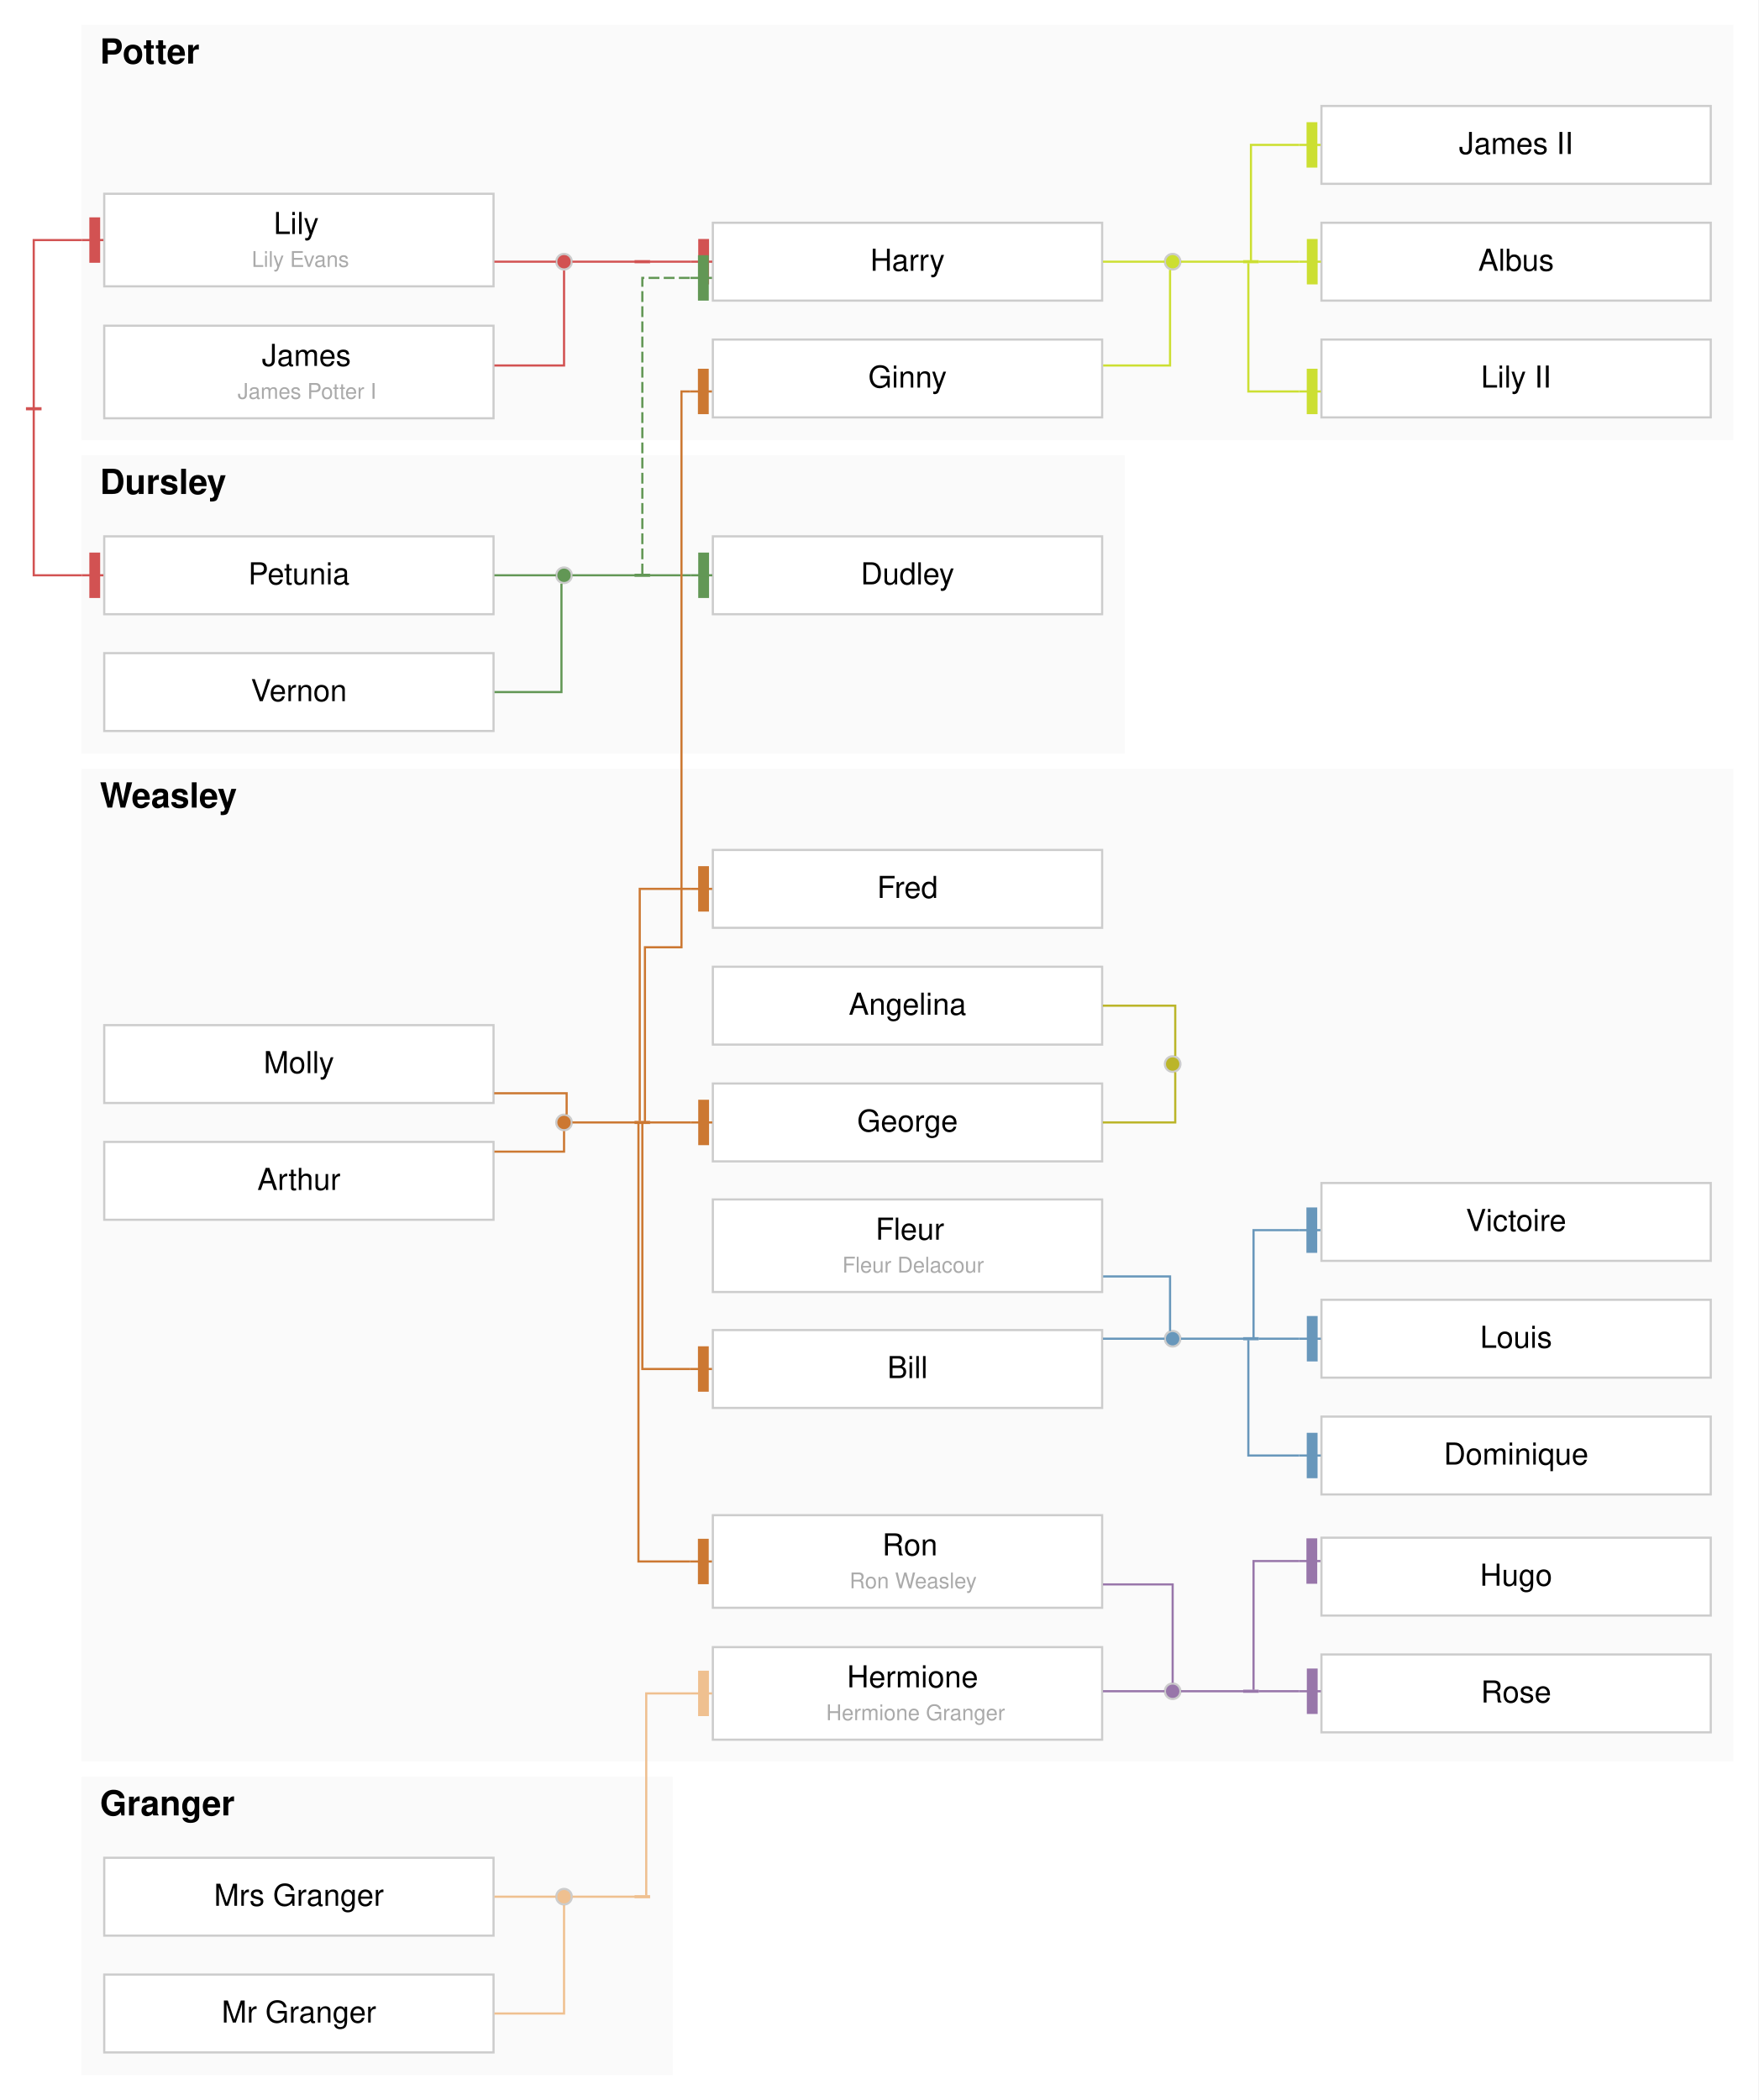
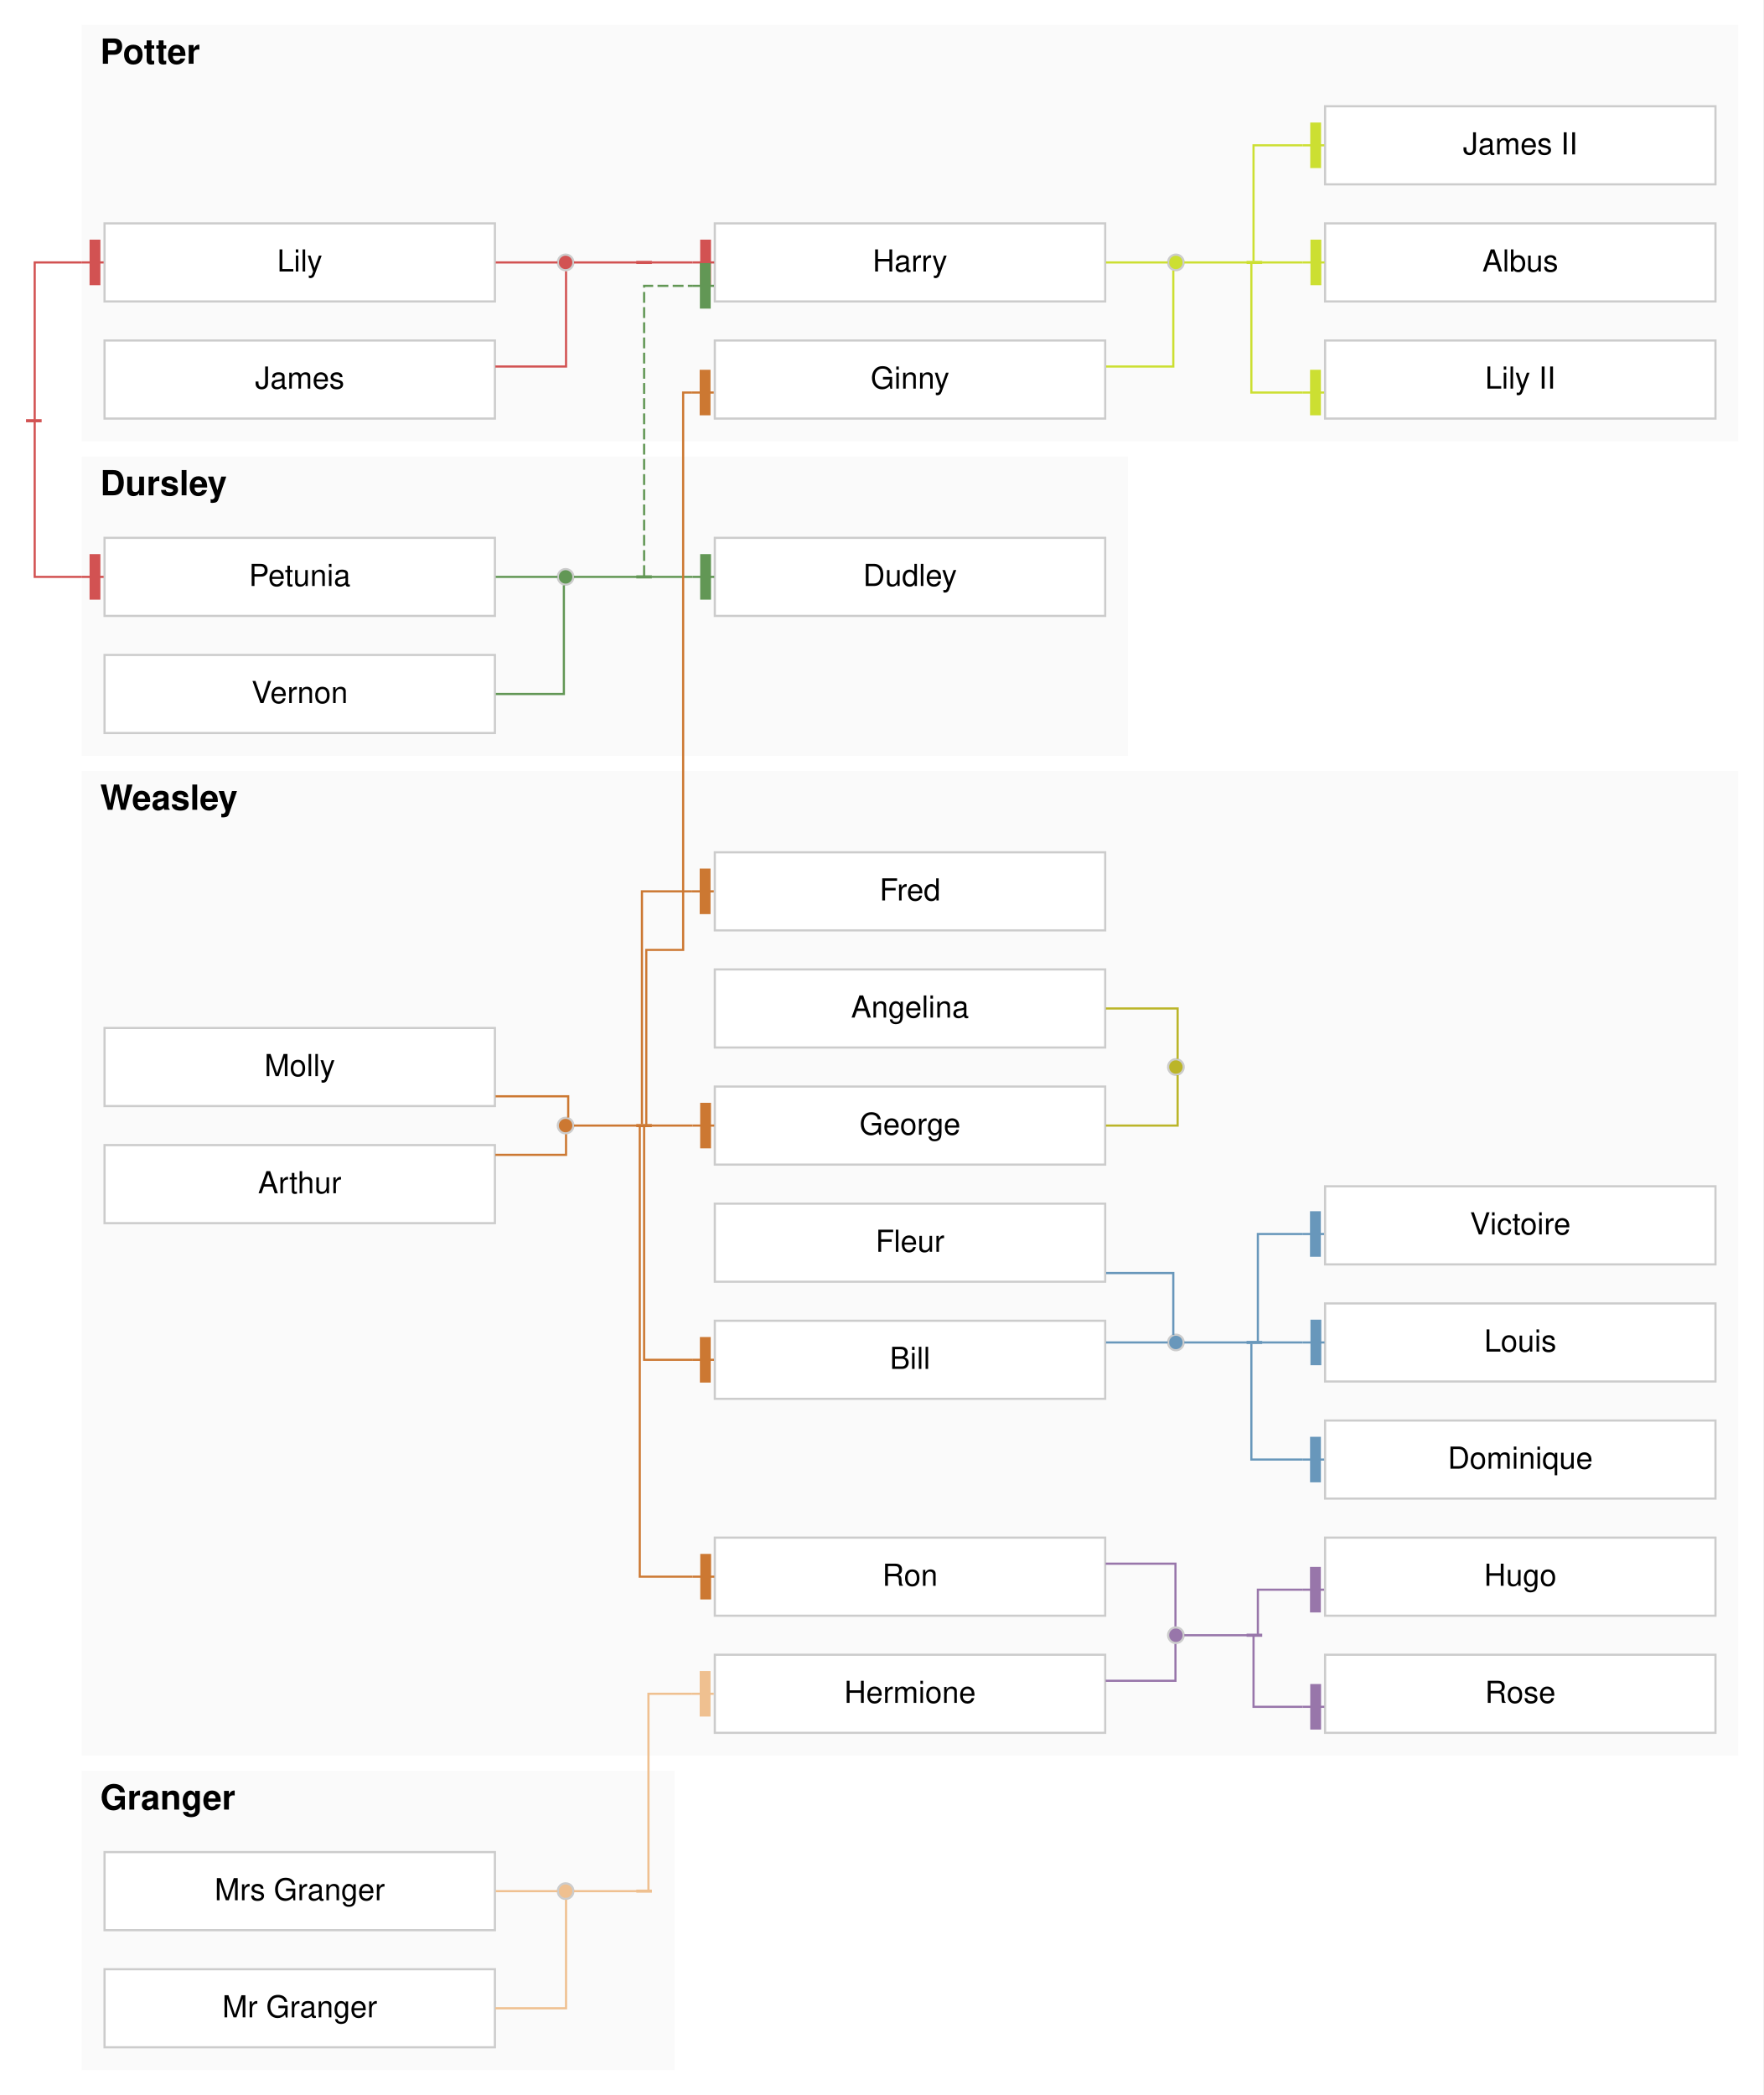
- <svg xmlns="http://www.w3.org/2000/svg" xmlns:xlink="http://www.w3.org/1999/xlink" width="813pt" height="971pt" viewBox="0.00 0.00 813.00 971.00">
-   <g id="graph0" class="graph" transform="scale(1 1) rotate(0) translate(4 967)">
-     <polygon fill="white" stroke="none" points="-4,4 -4,-967 809,-967 809,4 -4,4" />
+ <svg xmlns="http://www.w3.org/2000/svg" xmlns:xlink="http://www.w3.org/1999/xlink" width="813pt" height="966pt" viewBox="0.00 0.00 813.00 966.00">
+   <g id="graph0" class="graph" transform="scale(1 1) rotate(0) translate(4 962)">
+     <polygon fill="white" stroke="none" points="-4,4 -4,-962 809,-962 809,4 -4,4" />
    <g id="clust1" class="cluster">
-       <polygon fill="#fafafa" stroke="#fafafa" points="34.2,-764 34.2,-955 797,-955 797,-764 34.2,-764" />
-       <text text-anchor="start" x="42.2" y="-937.6" font-family="Helvetica, Arial, sans-serif" font-weight="bold" font-size="16.00">Potter</text>
+       <polygon fill="#fafafa" stroke="#fafafa" points="34.2,-759 34.2,-950 797,-950 797,-759 34.2,-759" />
+       <text xml:space="preserve" text-anchor="start" x="42.2" y="-932.6" font-family="Helvetica, Arial, sans-serif" font-weight="bold" font-size="16.00">Potter</text>
    </g>
    <g id="clust2" class="cluster">
</g>
    <g id="clust7" class="cluster">
-       <polygon fill="#fafafa" stroke="#fafafa" points="34.2,-619 34.2,-756 515.6,-756 515.6,-619 34.2,-619" />
-       <text text-anchor="start" x="42.2" y="-738.6" font-family="Helvetica, Arial, sans-serif" font-weight="bold" font-size="16.00">Dursley</text>
+       <polygon fill="#fafafa" stroke="#fafafa" points="34.2,-614 34.2,-751 515.6,-751 515.6,-614 34.2,-614" />
+       <text xml:space="preserve" text-anchor="start" x="42.2" y="-733.6" font-family="Helvetica, Arial, sans-serif" font-weight="bold" font-size="16.00">Dursley</text>
    </g>
    <g id="clust11" class="cluster">
-       <polygon fill="#fafafa" stroke="#fafafa" points="34.2,-153 34.2,-611 797,-611 797,-153 34.2,-153" />
-       <text text-anchor="start" x="42.2" y="-593.6" font-family="Helvetica, Arial, sans-serif" font-weight="bold" font-size="16.00">Weasley</text>
+       <polygon fill="#fafafa" stroke="#fafafa" points="34.2,-153 34.2,-606 797,-606 797,-153 34.2,-153" />
+       <text xml:space="preserve" text-anchor="start" x="42.2" y="-588.6" font-family="Helvetica, Arial, sans-serif" font-weight="bold" font-size="16.00">Weasley</text>
    </g>
    <g id="clust12" class="cluster">
</g>
    <g id="clust15" class="cluster">
</g>
    <g id="clust17" class="cluster">
</g>
    <g id="clust22" class="cluster">
      <polygon fill="#fafafa" stroke="#fafafa" points="34.2,-8 34.2,-145 306.6,-145 306.6,-8 34.2,-8" />
-       <text text-anchor="start" x="42.2" y="-127.6" font-family="Helvetica, Arial, sans-serif" font-weight="bold" font-size="16.00">Granger</text>
+       <text xml:space="preserve" text-anchor="start" x="42.2" y="-127.6" font-family="Helvetica, Arial, sans-serif" font-weight="bold" font-size="16.00">Granger</text>
    </g>
    <g id="clust25" class="cluster">
</g>
    <g id="node1" class="node">
-       <ellipse fill="#ccdf32" stroke="#cccccc" cx="538.2" cy="-846" rx="3.6" ry="3.6" />
+       <ellipse fill="#ccdf32" stroke="#cccccc" cx="538.2" cy="-841" rx="3.6" ry="3.6" />
    </g>
    <g id="node4" class="node">
-       <polygon fill="#ccdf32" stroke="#cccccc" stroke-width="0" points="578,-846.72 570.8,-846.72 570.8,-845.28 578,-845.28 578,-846.72" />
+       <polygon fill="#ccdf32" stroke="#cccccc" stroke-width="0" points="578,-841.72 570.8,-841.72 570.8,-840.28 578,-840.28 578,-841.72" />
    </g>
    <g id="edge3" class="edge">
-       <path fill="none" stroke="#ccdf32" d="M542.07,-846C549.22,-846 564.37,-846 571.08,-846" />
+       <path fill="none" stroke="#ccdf32" d="M542.07,-841C549.22,-841 564.37,-841 571.08,-841" />
    </g>
    <g id="node2" class="node">
-       <polygon fill="white" stroke="#cccccc" points="505.6,-864 325.6,-864 325.6,-828 505.6,-828 505.6,-864" />
-       <text text-anchor="middle" x="415.6" y="-841.8" font-family="Helvetica, Arial, sans-serif" font-size="14.00">Harry</text>
+       <g id="a_node2">
+         <a xlink:href="http://harrypotter.wikia.com/wiki/Harry_Potter" xlink:title="undefined &#10;&#10;">
+           <polygon fill="white" stroke="#cccccc" points="505.6,-859 325.6,-859 325.6,-823 505.6,-823 505.6,-859" />
+           <text xml:space="preserve" text-anchor="middle" x="415.6" y="-836.8" font-family="Helvetica, Arial, sans-serif" font-size="14.00">Harry</text>
+         </a>
+       </g>
    </g>
    <g id="edge1" class="edge">
-       <path fill="none" stroke="#ccdf32" d="M505.99,-846C518.62,-846 529.11,-846 534.43,-846" />
+       <path fill="none" stroke="#ccdf32" d="M505.99,-841C518.62,-841 529.11,-841 534.43,-841" />
    </g>
    <g id="node3" class="node">
-       <polygon fill="white" stroke="#cccccc" points="505.6,-810 325.6,-810 325.6,-774 505.6,-774 505.6,-810" />
-       <text text-anchor="middle" x="415.6" y="-787.8" font-family="Helvetica, Arial, sans-serif" font-size="14.00">Ginny</text>
+       <g id="a_node3">
+         <a xlink:href="http://harrypotter.wikia.com/wiki/Ginevra_Weasley" xlink:title="undefined &#10;&#10;">
+           <polygon fill="white" stroke="#cccccc" points="505.6,-805 325.6,-805 325.6,-769 505.6,-769 505.6,-805" />
+           <text xml:space="preserve" text-anchor="middle" x="415.6" y="-782.8" font-family="Helvetica, Arial, sans-serif" font-size="14.00">Ginny</text>
+         </a>
+       </g>
    </g>
    <g id="edge2" class="edge">
-       <path fill="none" stroke="#ccdf32" d="M506.05,-798C523.77,-798 537,-798 537,-798 537,-798 537,-830.92 537,-842.23" />
+       <path fill="none" stroke="#ccdf32" d="M506.05,-793C523.77,-793 537,-793 537,-793 537,-793 537,-825.92 537,-837.23" />
    </g>
    <g id="node5" class="node">
-       <polygon fill="white" stroke="#cccccc" points="787,-918 607,-918 607,-882 787,-882 787,-918" />
-       <text text-anchor="middle" x="697" y="-895.8" font-family="Helvetica, Arial, sans-serif" font-size="14.00">James II</text>
+       <polygon fill="white" stroke="#cccccc" points="787,-913 607,-913 607,-877 787,-877 787,-913" />
+       <text xml:space="preserve" text-anchor="middle" x="697" y="-890.8" font-family="Helvetica, Arial, sans-serif" font-size="14.00">James II</text>
    </g>
    <g id="edge4" class="edge">
-       <path fill="none" stroke="#ccdf32" d="M574.4,-846.61C574.4,-852.54 574.4,-900 574.4,-900 574.4,-900 596.61,-900 596.61,-900" />
-       <polygon fill="#ccdf32" stroke="#ccdf32" points="604.61,-890 604.61,-910 600.61,-910 600.61,-890 604.61,-890" />
-       <polyline fill="none" stroke="#ccdf32" points="606.61,-900 596.61,-900" />
+       <path fill="none" stroke="#ccdf32" d="M574,-841.61C574,-847.54 574,-895 574,-895 574,-895 596.64,-895 596.64,-895" />
+       <polygon fill="#ccdf32" stroke="#ccdf32" points="604.64,-885 604.64,-905 600.64,-905 600.64,-885 604.64,-885" />
+       <polyline fill="none" stroke="#ccdf32" points="606.64,-895 596.64,-895" />
    </g>
    <g id="node6" class="node">
-       <polygon fill="white" stroke="#cccccc" points="787,-810 607,-810 607,-774 787,-774 787,-810" />
-       <text text-anchor="middle" x="697" y="-787.8" font-family="Helvetica, Arial, sans-serif" font-size="14.00">Lily II</text>
+       <polygon fill="white" stroke="#cccccc" points="787,-805 607,-805 607,-769 787,-769 787,-805" />
+       <text xml:space="preserve" text-anchor="middle" x="697" y="-782.8" font-family="Helvetica, Arial, sans-serif" font-size="14.00">Lily II</text>
    </g>
    <g id="edge5" class="edge">
-       <path fill="none" stroke="#ccdf32" d="M573.2,-845.33C573.2,-838.73 573.2,-786 573.2,-786 573.2,-786 596.7,-786 596.7,-786" />
-       <polygon fill="#ccdf32" stroke="#ccdf32" points="604.7,-776 604.7,-796 600.7,-796 600.7,-776 604.7,-776" />
-       <polyline fill="none" stroke="#ccdf32" points="606.7,-786 596.7,-786" />
+       <path fill="none" stroke="#ccdf32" d="M573,-840.33C573,-833.73 573,-781 573,-781 573,-781 596.56,-781 596.56,-781" />
+       <polygon fill="#ccdf32" stroke="#ccdf32" points="604.56,-771 604.56,-791 600.56,-791 600.56,-771 604.56,-771" />
+       <polyline fill="none" stroke="#ccdf32" points="606.56,-781 596.56,-781" />
    </g>
    <g id="node7" class="node">
-       <polygon fill="white" stroke="#cccccc" points="787,-864 607,-864 607,-828 787,-828 787,-864" />
-       <text text-anchor="middle" x="697" y="-841.8" font-family="Helvetica, Arial, sans-serif" font-size="14.00">Albus</text>
+       <polygon fill="white" stroke="#cccccc" points="787,-859 607,-859 607,-823 787,-823 787,-859" />
+       <text xml:space="preserve" text-anchor="middle" x="697" y="-836.8" font-family="Helvetica, Arial, sans-serif" font-size="14.00">Albus</text>
    </g>
    <g id="edge6" class="edge">
-       <path fill="none" stroke="#ccdf32" d="M577.94,-846C577.94,-846 596.74,-846 596.74,-846" />
-       <polygon fill="#ccdf32" stroke="#ccdf32" points="604.74,-836 604.74,-856 600.74,-856 600.74,-836 604.74,-836" />
-       <polyline fill="none" stroke="#ccdf32" points="606.74,-846 596.74,-846" />
+       <path fill="none" stroke="#ccdf32" d="M577.94,-841C577.94,-841 596.74,-841 596.74,-841" />
+       <polygon fill="#ccdf32" stroke="#ccdf32" points="604.74,-831 604.74,-851 600.74,-851 600.74,-831 604.74,-831" />
+       <polyline fill="none" stroke="#ccdf32" points="606.74,-841 596.74,-841" />
    </g>
    <g id="node8" class="node">
-       <ellipse fill="#d25252" stroke="#cccccc" cx="256.8" cy="-846" rx="3.6" ry="3.6" />
+       <ellipse fill="#d25252" stroke="#cccccc" cx="256.8" cy="-841" rx="3.6" ry="3.6" />
    </g>
    <g id="node11" class="node">
-       <polygon fill="#d25252" stroke="#cccccc" stroke-width="0" points="296.6,-846.72 289.4,-846.72 289.4,-845.28 296.6,-845.28 296.6,-846.72" />
+       <polygon fill="#d25252" stroke="#cccccc" stroke-width="0" points="296.6,-841.72 289.4,-841.72 289.4,-840.28 296.6,-840.28 296.6,-841.72" />
    </g>
    <g id="edge9" class="edge">
-       <path fill="none" stroke="#d25252" d="M260.67,-846C267.82,-846 282.97,-846 289.68,-846" />
+       <path fill="none" stroke="#d25252" d="M260.67,-841C267.82,-841 282.97,-841 289.68,-841" />
    </g>
    <g id="node9" class="node">
      <g id="a_node9">
-         <a xlink:href="http://harrypotter.wikia.com/wiki/James_Potter_I" xlink:title="undefined James Potter I&#10;&#10;&#10;">
-           <polygon fill="white" stroke="#cccccc" points="224.2,-816.4 44.2,-816.4 44.2,-773.6 224.2,-773.6 224.2,-816.4" />
-           <text text-anchor="start" x="117.09" y="-797.8" font-family="Helvetica, Arial, sans-serif" font-size="14.00">James</text>
-           <text text-anchor="start" x="105.87" y="-782.6" font-family="Helvetica, Arial, sans-serif" font-size="10.00" fill="#aaaaaa">James Potter I</text>
+         <a xlink:href="http://harrypotter.wikia.com/wiki/James_Potter_I" xlink:title="undefined &#10;&#10;">
+           <polygon fill="white" stroke="#cccccc" points="224.2,-805 44.2,-805 44.2,-769 224.2,-769 224.2,-805" />
+           <text xml:space="preserve" text-anchor="middle" x="134.2" y="-782.8" font-family="Helvetica, Arial, sans-serif" font-size="14.00">James</text>
        </a>
      </g>
    </g>
    <g id="edge7" class="edge">
-       <path fill="none" stroke="#d25252" d="M224.59,-798C242.96,-798 256.8,-798 256.8,-798 256.8,-798 256.8,-830.3 256.8,-841.91" />
+       <path fill="none" stroke="#d25252" d="M224.41,-793C242.98,-793 257,-793 257,-793 257,-793 257,-825.3 257,-836.91" />
    </g>
    <g id="node10" class="node">
      <g id="a_node10">
-         <a xlink:href="http://harrypotter.wikia.com/wiki/Lily_J._Potter" xlink:title="undefined Lily Evans&#10;&#10;&#10;">
-           <polygon fill="white" stroke="#cccccc" points="224.2,-877.4 44.2,-877.4 44.2,-834.6 224.2,-834.6 224.2,-877.4" />
-           <text text-anchor="start" x="122.53" y="-858.8" font-family="Helvetica, Arial, sans-serif" font-size="14.00">Lily</text>
-           <text text-anchor="start" x="112.4" y="-843.6" font-family="Helvetica, Arial, sans-serif" font-size="10.00" fill="#aaaaaa">Lily Evans</text>
+         <a xlink:href="http://harrypotter.wikia.com/wiki/Lily_J._Potter" xlink:title="undefined &#10;&#10;">
+           <polygon fill="white" stroke="#cccccc" points="224.2,-859 44.2,-859 44.2,-823 224.2,-823 224.2,-859" />
+           <text xml:space="preserve" text-anchor="middle" x="134.2" y="-836.8" font-family="Helvetica, Arial, sans-serif" font-size="14.00">Lily</text>
        </a>
      </g>
    </g>
    <g id="edge8" class="edge">
-       <path fill="none" stroke="#d25252" d="M224.59,-846C237.22,-846 247.71,-846 253.03,-846" />
+       <path fill="none" stroke="#d25252" d="M224.59,-841C237.22,-841 247.71,-841 253.03,-841" />
    </g>
    <g id="edge10" class="edge">
-       <path fill="none" stroke="#d25252" d="M296.54,-846C296.54,-846 315.34,-846 315.34,-846" />
-       <polygon fill="#d25252" stroke="#d25252" points="323.34,-836 323.34,-856 319.34,-856 319.34,-836 323.34,-836" />
-       <polyline fill="none" stroke="#d25252" points="325.34,-846 315.34,-846" />
+       <path fill="none" stroke="#d25252" d="M296.54,-841C296.54,-841 315.34,-841 315.34,-841" />
+       <polygon fill="#d25252" stroke="#d25252" points="323.34,-831 323.34,-851 319.34,-851 319.34,-831 323.34,-831" />
+       <polyline fill="none" stroke="#d25252" points="325.34,-841 315.34,-841" />
    </g>
    <g id="node12" class="node">
-       <ellipse fill="#629755" stroke="#cccccc" cx="256.8" cy="-701" rx="3.6" ry="3.6" />
+       <ellipse fill="#629755" stroke="#cccccc" cx="256.8" cy="-696" rx="3.6" ry="3.6" />
    </g>
    <g id="node15" class="node">
-       <polygon fill="#629755" stroke="#cccccc" stroke-width="0" points="296.6,-701.72 289.4,-701.72 289.4,-700.28 296.6,-700.28 296.6,-701.72" />
+       <polygon fill="#629755" stroke="#cccccc" stroke-width="0" points="296.6,-696.72 289.4,-696.72 289.4,-695.28 296.6,-695.28 296.6,-696.72" />
    </g>
    <g id="edge13" class="edge">
-       <path fill="none" stroke="#629755" d="M260.67,-701C267.82,-701 282.97,-701 289.68,-701" />
+       <path fill="none" stroke="#629755" d="M260.67,-696C267.82,-696 282.97,-696 289.68,-696" />
    </g>
    <g id="node13" class="node">
      <g id="a_node13">
-         <a xlink:title="undefined &#10;&#10;&#10;">
-           <polygon fill="white" stroke="#cccccc" points="224.2,-665 44.2,-665 44.2,-629 224.2,-629 224.2,-665" />
-           <text text-anchor="middle" x="134.2" y="-642.8" font-family="Helvetica, Arial, sans-serif" font-size="14.00">Vernon</text>
+         <a xlink:title="undefined &#10;&#10;">
+           <polygon fill="white" stroke="#cccccc" points="224.2,-660 44.2,-660 44.2,-624 224.2,-624 224.2,-660" />
+           <text xml:space="preserve" text-anchor="middle" x="134.2" y="-637.8" font-family="Helvetica, Arial, sans-serif" font-size="14.00">Vernon</text>
        </a>
      </g>
    </g>
    <g id="edge11" class="edge">
-       <path fill="none" stroke="#629755" d="M224.65,-647C242.37,-647 255.6,-647 255.6,-647 255.6,-647 255.6,-684.73 255.6,-697.12" />
+       <path fill="none" stroke="#629755" d="M224.63,-642C242.57,-642 256,-642 256,-642 256,-642 256,-679.73 256,-692.12" />
    </g>
    <g id="node14" class="node">
      <g id="a_node14">
-         <a xlink:title="undefined &#10;&#10;&#10;">
-           <polygon fill="white" stroke="#cccccc" points="224.2,-719 44.2,-719 44.2,-683 224.2,-683 224.2,-719" />
-           <text text-anchor="middle" x="134.2" y="-696.8" font-family="Helvetica, Arial, sans-serif" font-size="14.00">Petunia</text>
+         <a xlink:title="undefined &#10;&#10;">
+           <polygon fill="white" stroke="#cccccc" points="224.2,-714 44.2,-714 44.2,-678 224.2,-678 224.2,-714" />
+           <text xml:space="preserve" text-anchor="middle" x="134.2" y="-691.8" font-family="Helvetica, Arial, sans-serif" font-size="14.00">Petunia</text>
        </a>
      </g>
    </g>
    <g id="edge12" class="edge">
-       <path fill="none" stroke="#629755" d="M224.59,-701C237.22,-701 247.71,-701 253.03,-701" />
+       <path fill="none" stroke="#629755" d="M224.59,-696C237.22,-696 247.71,-696 253.03,-696" />
    </g>
    <g id="edge15" class="edge">
-       <path fill="none" stroke="#629755" stroke-dasharray="5,2" d="M293,-701.39C293,-709.46 293,-838.5 293,-838.5 293,-838.5 315.21,-838.5 315.21,-838.5" />
-       <polygon fill="#629755" stroke="#629755" points="323.21,-828.5 323.21,-848.5 319.21,-848.5 319.21,-828.5 323.21,-828.5" />
-       <polyline fill="none" stroke="#629755" points="325.21,-838.5 315.21,-838.5" />
+       <path fill="none" stroke="#629755" stroke-dasharray="5,2" d="M293,-696.38C293,-704.26 293,-830.2 293,-830.2 293,-830.2 315.21,-830.2 315.21,-830.2" />
+       <polygon fill="#629755" stroke="#629755" points="323.21,-820.2 323.21,-840.2 319.21,-840.2 319.21,-820.2 323.21,-820.2" />
+       <polyline fill="none" stroke="#629755" points="325.21,-830.2 315.21,-830.2" />
    </g>
    <g id="node16" class="node">
-       <polygon fill="white" stroke="#cccccc" points="505.6,-719 325.6,-719 325.6,-683 505.6,-683 505.6,-719" />
-       <text text-anchor="middle" x="415.6" y="-696.8" font-family="Helvetica, Arial, sans-serif" font-size="14.00">Dudley</text>
+       <polygon fill="white" stroke="#cccccc" points="505.6,-714 325.6,-714 325.6,-678 505.6,-678 505.6,-714" />
+       <text xml:space="preserve" text-anchor="middle" x="415.6" y="-691.8" font-family="Helvetica, Arial, sans-serif" font-size="14.00">Dudley</text>
    </g>
    <g id="edge14" class="edge">
-       <path fill="none" stroke="#629755" d="M296.54,-701C296.54,-701 315.34,-701 315.34,-701" />
-       <polygon fill="#629755" stroke="#629755" points="323.34,-691 323.34,-711 319.34,-711 319.34,-691 323.34,-691" />
-       <polyline fill="none" stroke="#629755" points="325.34,-701 315.34,-701" />
+       <path fill="none" stroke="#629755" d="M296.54,-696C296.54,-696 315.34,-696 315.34,-696" />
+       <polygon fill="#629755" stroke="#629755" points="323.34,-686 323.34,-706 319.34,-706 319.34,-686 323.34,-686" />
+       <polyline fill="none" stroke="#629755" points="325.34,-696 315.34,-696" />
    </g>
    <g id="node17" class="node">
-       <ellipse fill="#6897bb" stroke="#cccccc" cx="538.2" cy="-348" rx="3.6" ry="3.6" />
+       <ellipse fill="#6897bb" stroke="#cccccc" cx="538.2" cy="-343" rx="3.6" ry="3.6" />
    </g>
    <g id="node20" class="node">
-       <polygon fill="#6897bb" stroke="#cccccc" stroke-width="0" points="578,-348.72 570.8,-348.72 570.8,-347.28 578,-347.28 578,-348.72" />
+       <polygon fill="#6897bb" stroke="#cccccc" stroke-width="0" points="578,-343.72 570.8,-343.72 570.8,-342.28 578,-342.28 578,-343.72" />
    </g>
    <g id="edge18" class="edge">
-       <path fill="none" stroke="#6897bb" d="M542.07,-348C549.22,-348 564.37,-348 571.08,-348" />
+       <path fill="none" stroke="#6897bb" d="M542.07,-343C549.22,-343 564.37,-343 571.08,-343" />
    </g>
    <g id="node18" class="node">
-       <polygon fill="white" stroke="#cccccc" points="505.6,-352 325.6,-352 325.6,-316 505.6,-316 505.6,-352" />
-       <text text-anchor="middle" x="415.6" y="-329.8" font-family="Helvetica, Arial, sans-serif" font-size="14.00">Bill</text>
+       <g id="a_node18">
+         <a xlink:href="http://harrypotter.wikia.com/wiki/Bill_Weasley" xlink:title="undefined &#10;&#10;">
+           <polygon fill="white" stroke="#cccccc" points="505.6,-353 325.6,-353 325.6,-317 505.6,-317 505.6,-353" />
+           <text xml:space="preserve" text-anchor="middle" x="415.6" y="-330.8" font-family="Helvetica, Arial, sans-serif" font-size="14.00">Bill</text>
+         </a>
+       </g>
    </g>
    <g id="edge16" class="edge">
-       <path fill="none" stroke="#6897bb" d="M505.99,-348C518.62,-348 529.11,-348 534.43,-348" />
+       <path fill="none" stroke="#6897bb" d="M505.99,-343C518.62,-343 529.11,-343 534.43,-343" />
    </g>
    <g id="node19" class="node">
      <g id="a_node19">
-         <a xlink:href="http://harrypotter.wikia.com/wiki/Fleur_Delacour" xlink:title="undefined Fleur Delacour&#10;&#10;&#10;">
-           <polygon fill="white" stroke="#cccccc" points="505.6,-412.4 325.6,-412.4 325.6,-369.6 505.6,-369.6 505.6,-412.4" />
-           <text text-anchor="start" x="400.82" y="-393.8" font-family="Helvetica, Arial, sans-serif" font-size="14.00">Fleur</text>
-           <text text-anchor="start" x="385.47" y="-378.6" font-family="Helvetica, Arial, sans-serif" font-size="10.00" fill="#aaaaaa">Fleur Delacour</text>
+         <a xlink:href="http://harrypotter.wikia.com/wiki/Fleur_Delacour" xlink:title="undefined &#10;&#10;">
+           <polygon fill="white" stroke="#cccccc" points="505.6,-407 325.6,-407 325.6,-371 505.6,-371 505.6,-407" />
+           <text xml:space="preserve" text-anchor="middle" x="415.6" y="-384.8" font-family="Helvetica, Arial, sans-serif" font-size="14.00">Fleur</text>
        </a>
      </g>
    </g>
    <g id="edge17" class="edge">
-       <path fill="none" stroke="#6897bb" d="M506.05,-376.8C523.77,-376.8 537,-376.8 537,-376.8 537,-376.8 537,-359.22 537,-351.53" />
+       <path fill="none" stroke="#6897bb" d="M506.05,-375C523.77,-375 537,-375 537,-375 537,-375 537,-354.68 537,-346.42" />
    </g>
    <g id="node21" class="node">
-       <polygon fill="white" stroke="#cccccc" points="787,-420 607,-420 607,-384 787,-384 787,-420" />
-       <text text-anchor="middle" x="697" y="-397.8" font-family="Helvetica, Arial, sans-serif" font-size="14.00">Victoire</text>
+       <polygon fill="white" stroke="#cccccc" points="787,-415 607,-415 607,-379 787,-379 787,-415" />
+       <text xml:space="preserve" text-anchor="middle" x="697" y="-392.8" font-family="Helvetica, Arial, sans-serif" font-size="14.00">Victoire</text>
    </g>
    <g id="edge19" class="edge">
-       <path fill="none" stroke="#6897bb" d="M575.6,-348.56C575.6,-354.08 575.6,-398.2 575.6,-398.2 575.6,-398.2 596.55,-398.2 596.55,-398.2" />
-       <polygon fill="#6897bb" stroke="#6897bb" points="604.55,-388.2 604.55,-408.2 600.55,-408.2 600.55,-388.2 604.55,-388.2" />
-       <polyline fill="none" stroke="#6897bb" points="606.55,-398.2 596.55,-398.2" />
+       <path fill="none" stroke="#6897bb" d="M576,-343.56C576,-349.05 576,-393 576,-393 576,-393 596.53,-393 596.53,-393" />
+       <polygon fill="#6897bb" stroke="#6897bb" points="604.53,-383 604.53,-403 600.53,-403 600.53,-383 604.53,-383" />
+       <polyline fill="none" stroke="#6897bb" points="606.53,-393 596.53,-393" />
    </g>
    <g id="node22" class="node">
-       <polygon fill="white" stroke="#cccccc" points="787,-312 607,-312 607,-276 787,-276 787,-312" />
-       <text text-anchor="middle" x="697" y="-289.8" font-family="Helvetica, Arial, sans-serif" font-size="14.00">Dominique</text>
+       <polygon fill="white" stroke="#cccccc" points="787,-307 607,-307 607,-271 787,-271 787,-307" />
+       <text xml:space="preserve" text-anchor="middle" x="697" y="-284.8" font-family="Helvetica, Arial, sans-serif" font-size="14.00">Dominique</text>
    </g>
    <g id="edge20" class="edge">
-       <path fill="none" stroke="#6897bb" d="M573.2,-347.39C573.2,-341.46 573.2,-294 573.2,-294 573.2,-294 596.7,-294 596.7,-294" />
-       <polygon fill="#6897bb" stroke="#6897bb" points="604.7,-284 604.7,-304 600.7,-304 600.7,-284 604.7,-284" />
-       <polyline fill="none" stroke="#6897bb" points="606.7,-294 596.7,-294" />
+       <path fill="none" stroke="#6897bb" d="M573,-342.39C573,-336.46 573,-289 573,-289 573,-289 596.56,-289 596.56,-289" />
+       <polygon fill="#6897bb" stroke="#6897bb" points="604.56,-279 604.56,-299 600.56,-299 600.56,-279 604.56,-279" />
+       <polyline fill="none" stroke="#6897bb" points="606.56,-289 596.56,-289" />
    </g>
    <g id="node23" class="node">
-       <polygon fill="white" stroke="#cccccc" points="787,-366 607,-366 607,-330 787,-330 787,-366" />
-       <text text-anchor="middle" x="697" y="-343.8" font-family="Helvetica, Arial, sans-serif" font-size="14.00">Louis</text>
+       <polygon fill="white" stroke="#cccccc" points="787,-361 607,-361 607,-325 787,-325 787,-361" />
+       <text xml:space="preserve" text-anchor="middle" x="697" y="-338.8" font-family="Helvetica, Arial, sans-serif" font-size="14.00">Louis</text>
    </g>
    <g id="edge21" class="edge">
-       <path fill="none" stroke="#6897bb" d="M577.94,-348C577.94,-348 596.74,-348 596.74,-348" />
-       <polygon fill="#6897bb" stroke="#6897bb" points="604.74,-338 604.74,-358 600.74,-358 600.74,-338 604.74,-338" />
-       <polyline fill="none" stroke="#6897bb" points="606.74,-348 596.74,-348" />
+       <path fill="none" stroke="#6897bb" d="M577.94,-343C577.94,-343 596.74,-343 596.74,-343" />
+       <polygon fill="#6897bb" stroke="#6897bb" points="604.74,-333 604.74,-353 600.74,-353 600.74,-333 604.74,-333" />
+       <polyline fill="none" stroke="#6897bb" points="606.74,-343 596.74,-343" />
    </g>
    <g id="node24" class="node">
-       <ellipse fill="#bbb529" stroke="#cccccc" cx="538.2" cy="-475" rx="3.6" ry="3.6" />
+       <ellipse fill="#bbb529" stroke="#cccccc" cx="538.2" cy="-470" rx="3.6" ry="3.6" />
    </g>
    <g id="node25" class="node">
-       <polygon fill="white" stroke="#cccccc" points="505.6,-466 325.6,-466 325.6,-430 505.6,-430 505.6,-466" />
-       <text text-anchor="middle" x="415.6" y="-443.8" font-family="Helvetica, Arial, sans-serif" font-size="14.00">George</text>
+       <g id="a_node25">
+         <a xlink:href="http://harrypotter.wikia.com/wiki/George_Weasley" xlink:title="undefined &#10;&#10;">
+           <polygon fill="white" stroke="#cccccc" points="505.6,-461 325.6,-461 325.6,-425 505.6,-425 505.6,-461" />
+           <text xml:space="preserve" text-anchor="middle" x="415.6" y="-438.8" font-family="Helvetica, Arial, sans-serif" font-size="14.00">George</text>
+         </a>
+       </g>
    </g>
    <g id="edge22" class="edge">
-       <path fill="none" stroke="#bbb529" d="M505.9,-448C524.94,-448 539.4,-448 539.4,-448 539.4,-448 539.4,-463.83 539.4,-471.25" />
+       <path fill="none" stroke="#bbb529" d="M505.93,-443C524.75,-443 539,-443 539,-443 539,-443 539,-458.83 539,-466.25" />
    </g>
    <g id="node26" class="node">
-       <polygon fill="white" stroke="#cccccc" points="505.6,-520 325.6,-520 325.6,-484 505.6,-484 505.6,-520" />
-       <text text-anchor="middle" x="415.6" y="-497.8" font-family="Helvetica, Arial, sans-serif" font-size="14.00">Angelina</text>
+       <polygon fill="white" stroke="#cccccc" points="505.6,-515 325.6,-515 325.6,-479 505.6,-479 505.6,-515" />
+       <text xml:space="preserve" text-anchor="middle" x="415.6" y="-492.8" font-family="Helvetica, Arial, sans-serif" font-size="14.00">Angelina</text>
    </g>
    <g id="edge23" class="edge">
-       <path fill="none" stroke="#bbb529" d="M505.9,-502C524.94,-502 539.4,-502 539.4,-502 539.4,-502 539.4,-486.17 539.4,-478.75" />
+       <path fill="none" stroke="#bbb529" d="M505.93,-497C524.75,-497 539,-497 539,-497 539,-497 539,-481.17 539,-473.75" />
    </g>
    <g id="node27" class="node">
-       <ellipse fill="#9876aa" stroke="#cccccc" cx="538.2" cy="-185" rx="3.6" ry="3.6" />
+       <ellipse fill="#9876aa" stroke="#cccccc" cx="538.2" cy="-208" rx="3.6" ry="3.6" />
    </g>
    <g id="node30" class="node">
-       <polygon fill="#9876aa" stroke="#cccccc" stroke-width="0" points="578,-185.72 570.8,-185.72 570.8,-184.28 578,-184.28 578,-185.72" />
+       <polygon fill="#9876aa" stroke="#cccccc" stroke-width="0" points="578,-208.72 570.8,-208.72 570.8,-207.28 578,-207.28 578,-208.72" />
    </g>
    <g id="edge26" class="edge">
-       <path fill="none" stroke="#9876aa" d="M542.07,-185C549.22,-185 564.37,-185 571.08,-185" />
+       <path fill="none" stroke="#9876aa" d="M542.07,-208C549.22,-208 564.37,-208 571.08,-208" />
    </g>
    <g id="node28" class="node">
      <g id="a_node28">
-         <a xlink:href="http://harrypotter.wikia.com/wiki/Ronald_Weasley" xlink:title="undefined Ron Weasley&#10;&#10;&#10;">
-           <polygon fill="white" stroke="#cccccc" points="505.6,-266.4 325.6,-266.4 325.6,-223.6 505.6,-223.6 505.6,-266.4" />
-           <text text-anchor="start" x="403.93" y="-247.8" font-family="Helvetica, Arial, sans-serif" font-size="14.00">Ron</text>
-           <text text-anchor="start" x="388.8" y="-232.6" font-family="Helvetica, Arial, sans-serif" font-size="10.00" fill="#aaaaaa">Ron Weasley</text>
+         <a xlink:href="http://harrypotter.wikia.com/wiki/Ronald_Weasley" xlink:title="undefined &#10;&#10;">
+           <polygon fill="white" stroke="#cccccc" points="505.6,-253 325.6,-253 325.6,-217 505.6,-217 505.6,-253" />
+           <text xml:space="preserve" text-anchor="middle" x="415.6" y="-230.8" font-family="Helvetica, Arial, sans-serif" font-size="14.00">Ron</text>
        </a>
      </g>
    </g>
    <g id="edge24" class="edge">
-       <path fill="none" stroke="#9876aa" d="M505.99,-234.4C524.36,-234.4 538.2,-234.4 538.2,-234.4 538.2,-234.4 538.2,-200.52 538.2,-188.88" />
+       <path fill="none" stroke="#9876aa" d="M505.84,-241C524.19,-241 538,-241 538,-241 538,-241 538,-220.86 538,-212.05" />
    </g>
    <g id="node29" class="node">
      <g id="a_node29">
-         <a xlink:href="http://harrypotter.wikia.com/wiki/Hermione_Granger" xlink:title="undefined Hermione Granger&#10;&#10;&#10;">
-           <polygon fill="white" stroke="#cccccc" points="505.6,-205.4 325.6,-205.4 325.6,-162.6 505.6,-162.6 505.6,-205.4" />
-           <text text-anchor="start" x="387.61" y="-186.8" font-family="Helvetica, Arial, sans-serif" font-size="14.00">Hermione</text>
-           <text text-anchor="start" x="377.98" y="-171.6" font-family="Helvetica, Arial, sans-serif" font-size="10.00" fill="#aaaaaa">Hermione Granger</text>
+         <a xlink:href="http://harrypotter.wikia.com/wiki/Hermione_Granger" xlink:title="undefined &#10;&#10;">
+           <polygon fill="white" stroke="#cccccc" points="505.6,-199 325.6,-199 325.6,-163 505.6,-163 505.6,-199" />
+           <text xml:space="preserve" text-anchor="middle" x="415.6" y="-176.8" font-family="Helvetica, Arial, sans-serif" font-size="14.00">Hermione</text>
        </a>
      </g>
    </g>
    <g id="edge25" class="edge">
-       <path fill="none" stroke="#9876aa" d="M505.99,-185C518.62,-185 529.11,-185 534.43,-185" />
+       <path fill="none" stroke="#9876aa" d="M505.84,-187C524.19,-187 538,-187 538,-187 538,-187 538,-197.85 538,-203.95" />
    </g>
    <g id="node31" class="node">
-       <polygon fill="white" stroke="#cccccc" points="787,-202 607,-202 607,-166 787,-166 787,-202" />
-       <text text-anchor="middle" x="697" y="-179.8" font-family="Helvetica, Arial, sans-serif" font-size="14.00">Rose</text>
+       <polygon fill="white" stroke="#cccccc" points="787,-199 607,-199 607,-163 787,-163 787,-199" />
+       <text xml:space="preserve" text-anchor="middle" x="697" y="-176.8" font-family="Helvetica, Arial, sans-serif" font-size="14.00">Rose</text>
    </g>
    <g id="edge27" class="edge">
-       <path fill="none" stroke="#9876aa" d="M577.94,-185C577.94,-185 596.74,-185 596.74,-185" />
-       <polygon fill="#9876aa" stroke="#9876aa" points="604.74,-175 604.74,-195 600.74,-195 600.74,-175 604.74,-175" />
-       <polyline fill="none" stroke="#9876aa" points="606.74,-185 596.74,-185" />
+       <path fill="none" stroke="#9876aa" d="M574,-207.63C574,-204 574,-175 574,-175 574,-175 596.64,-175 596.64,-175" />
+       <polygon fill="#9876aa" stroke="#9876aa" points="604.64,-165 604.64,-185 600.64,-185 600.64,-165 604.64,-165" />
+       <polyline fill="none" stroke="#9876aa" points="606.64,-175 596.64,-175" />
    </g>
    <g id="node32" class="node">
-       <polygon fill="white" stroke="#cccccc" points="787,-256 607,-256 607,-220 787,-220 787,-256" />
-       <text text-anchor="middle" x="697" y="-233.8" font-family="Helvetica, Arial, sans-serif" font-size="14.00">Hugo</text>
+       <polygon fill="white" stroke="#cccccc" points="787,-253 607,-253 607,-217 787,-217 787,-253" />
+       <text xml:space="preserve" text-anchor="middle" x="697" y="-230.8" font-family="Helvetica, Arial, sans-serif" font-size="14.00">Hugo</text>
    </g>
    <g id="edge28" class="edge">
-       <path fill="none" stroke="#9876aa" d="M575.6,-185.68C575.6,-192.29 575.6,-245.2 575.6,-245.2 575.6,-245.2 596.55,-245.2 596.55,-245.2" />
-       <polygon fill="#9876aa" stroke="#9876aa" points="604.55,-235.2 604.55,-255.2 600.55,-255.2 600.55,-235.2 604.55,-235.2" />
-       <polyline fill="none" stroke="#9876aa" points="606.55,-245.2 596.55,-245.2" />
+       <path fill="none" stroke="#9876aa" d="M576,-208.52C576,-211.75 576,-229 576,-229 576,-229 596.53,-229 596.53,-229" />
+       <polygon fill="#9876aa" stroke="#9876aa" points="604.53,-219 604.53,-239 600.53,-239 600.53,-219 604.53,-219" />
+       <polyline fill="none" stroke="#9876aa" points="606.53,-229 596.53,-229" />
    </g>
    <g id="node33" class="node">
-       <ellipse fill="#cc7832" stroke="#cccccc" cx="256.8" cy="-448" rx="3.6" ry="3.6" />
+       <ellipse fill="#cc7832" stroke="#cccccc" cx="256.8" cy="-443" rx="3.6" ry="3.6" />
    </g>
    <g id="node36" class="node">
-       <polygon fill="#cc7832" stroke="#cccccc" stroke-width="0" points="296.6,-448.72 289.4,-448.72 289.4,-447.28 296.6,-447.28 296.6,-448.72" />
+       <polygon fill="#cc7832" stroke="#cccccc" stroke-width="0" points="296.6,-443.72 289.4,-443.72 289.4,-442.28 296.6,-442.28 296.6,-443.72" />
    </g>
    <g id="edge31" class="edge">
-       <path fill="none" stroke="#cc7832" d="M260.67,-448C267.82,-448 282.97,-448 289.68,-448" />
+       <path fill="none" stroke="#cc7832" d="M260.67,-443C267.82,-443 282.97,-443 289.68,-443" />
    </g>
    <g id="node34" class="node">
-       <polygon fill="white" stroke="#cccccc" points="224.2,-439 44.2,-439 44.2,-403 224.2,-403 224.2,-439" />
-       <text text-anchor="middle" x="134.2" y="-416.8" font-family="Helvetica, Arial, sans-serif" font-size="14.00">Arthur</text>
+       <g id="a_node34">
+         <a xlink:href="http://harrypotter.wikia.com/wiki/Arthur_Weasley" xlink:title="undefined &#10;&#10;">
+           <polygon fill="white" stroke="#cccccc" points="224.2,-434 44.2,-434 44.2,-398 224.2,-398 224.2,-434" />
+           <text xml:space="preserve" text-anchor="middle" x="134.2" y="-411.8" font-family="Helvetica, Arial, sans-serif" font-size="14.00">Arthur</text>
+         </a>
+       </g>
    </g>
    <g id="edge29" class="edge">
-       <path fill="none" stroke="#cc7832" d="M224.59,-434.5C242.96,-434.5 256.8,-434.5 256.8,-434.5 256.8,-434.5 256.8,-440.04 256.8,-444.02" />
+       <path fill="none" stroke="#cc7832" d="M224.41,-429.5C242.98,-429.5 257,-429.5 257,-429.5 257,-429.5 257,-435.04 257,-439.02" />
    </g>
    <g id="node35" class="node">
-       <polygon fill="white" stroke="#cccccc" points="224.2,-493 44.2,-493 44.2,-457 224.2,-457 224.2,-493" />
-       <text text-anchor="middle" x="134.2" y="-470.8" font-family="Helvetica, Arial, sans-serif" font-size="14.00">Molly</text>
+       <g id="a_node35">
+         <a xlink:href="http://harrypotter.wikia.com/wiki/Molly_Weasley" xlink:title="undefined &#10;&#10;">
+           <polygon fill="white" stroke="#cccccc" points="224.2,-488 44.2,-488 44.2,-452 224.2,-452 224.2,-488" />
+           <text xml:space="preserve" text-anchor="middle" x="134.2" y="-465.8" font-family="Helvetica, Arial, sans-serif" font-size="14.00">Molly</text>
+         </a>
+       </g>
    </g>
    <g id="edge30" class="edge">
-       <path fill="none" stroke="#cc7832" d="M224.5,-461.5C243.54,-461.5 258,-461.5 258,-461.5 258,-461.5 258,-455.69 258,-451.69" />
+       <path fill="none" stroke="#cc7832" d="M224.5,-456.5C243.54,-456.5 258,-456.5 258,-456.5 258,-456.5 258,-450.69 258,-446.69" />
    </g>
    <g id="edge32" class="edge">
-       <path fill="none" stroke="#cc7832" d="M294.2,-448.52C294.2,-455.42 294.2,-529 294.2,-529 294.2,-529 311.1,-529 311.1,-529 311.1,-529 311.1,-786 311.1,-786 311.1,-786 315.19,-786 315.19,-786" />
-       <polygon fill="#cc7832" stroke="#cc7832" points="323.19,-776 323.19,-796 319.19,-796 319.19,-776 323.19,-776" />
-       <polyline fill="none" stroke="#cc7832" points="325.19,-786 315.19,-786" />
+       <path fill="none" stroke="#cc7832" d="M294,-443.52C294,-450.42 294,-524 294,-524 294,-524 311,-524 311,-524 311,-524 311,-781 311,-781 311,-781 315.11,-781 315.11,-781" />
+       <polygon fill="#cc7832" stroke="#cc7832" points="323.11,-771 323.11,-791 319.11,-791 319.11,-771 323.11,-771" />
+       <polyline fill="none" stroke="#cc7832" points="325.11,-781 315.11,-781" />
    </g>
    <g id="edge33" class="edge">
-       <path fill="none" stroke="#cc7832" d="M293,-447.67C293,-440.99 293,-334 293,-334 293,-334 315.21,-334 315.21,-334" />
-       <polygon fill="#cc7832" stroke="#cc7832" points="323.21,-324 323.21,-344 319.21,-344 319.21,-324 323.21,-324" />
-       <polyline fill="none" stroke="#cc7832" points="325.21,-334 315.21,-334" />
+       <path fill="none" stroke="#cc7832" d="M293,-442.31C293,-433.11 293,-335 293,-335 293,-335 315.21,-335 315.21,-335" />
+       <polygon fill="#cc7832" stroke="#cc7832" points="323.21,-325 323.21,-345 319.21,-345 319.21,-325 323.21,-325" />
+       <polyline fill="none" stroke="#cc7832" points="325.21,-335 315.21,-335" />
    </g>
    <g id="edge34" class="edge">
-       <path fill="none" stroke="#cc7832" d="M296.54,-448C296.54,-448 315.34,-448 315.34,-448" />
-       <polygon fill="#cc7832" stroke="#cc7832" points="323.34,-438 323.34,-458 319.34,-458 319.34,-438 323.34,-438" />
-       <polyline fill="none" stroke="#cc7832" points="325.34,-448 315.34,-448" />
+       <path fill="none" stroke="#cc7832" d="M296.54,-443C296.54,-443 315.34,-443 315.34,-443" />
+       <polygon fill="#cc7832" stroke="#cc7832" points="323.34,-433 323.34,-453 319.34,-453 319.34,-433 323.34,-433" />
+       <polyline fill="none" stroke="#cc7832" points="325.34,-443 315.34,-443" />
    </g>
    <g id="edge35" class="edge">
-       <path fill="none" stroke="#cc7832" d="M291.2,-447.42C291.2,-435.51 291.2,-245 291.2,-245 291.2,-245 315.19,-245 315.19,-245" />
-       <polygon fill="#cc7832" stroke="#cc7832" points="323.19,-235 323.19,-255 319.19,-255 319.19,-235 323.19,-235" />
-       <polyline fill="none" stroke="#cc7832" points="325.19,-245 315.19,-245" />
+       <path fill="none" stroke="#cc7832" d="M291,-442.4C291,-430.2 291,-235 291,-235 291,-235 315.38,-235 315.38,-235" />
+       <polygon fill="#cc7832" stroke="#cc7832" points="323.38,-225 323.38,-245 319.38,-245 319.38,-225 323.38,-225" />
+       <polyline fill="none" stroke="#cc7832" points="325.38,-235 315.38,-235" />
    </g>
    <g id="node37" class="node">
-       <polygon fill="white" stroke="#cccccc" points="505.6,-574 325.6,-574 325.6,-538 505.6,-538 505.6,-574" />
-       <text text-anchor="middle" x="415.6" y="-551.8" font-family="Helvetica, Arial, sans-serif" font-size="14.00">Fred</text>
+       <g id="a_node37">
+         <a xlink:href="http://harrypotter.wikia.com/wiki/Fred_Weasley" xlink:title="undefined &#10;&#10;">
+           <polygon fill="white" stroke="#cccccc" points="505.6,-569 325.6,-569 325.6,-533 505.6,-533 505.6,-569" />
+           <text xml:space="preserve" text-anchor="middle" x="415.6" y="-546.8" font-family="Helvetica, Arial, sans-serif" font-size="14.00">Fred</text>
+         </a>
+       </g>
    </g>
    <g id="edge36" class="edge">
-       <path fill="none" stroke="#cc7832" d="M291.8,-448.69C291.8,-457.89 291.8,-556 291.8,-556 291.8,-556 315.3,-556 315.3,-556" />
-       <polygon fill="#cc7832" stroke="#cc7832" points="323.3,-546 323.3,-566 319.3,-566 319.3,-546 323.3,-546" />
-       <polyline fill="none" stroke="#cc7832" points="325.3,-556 315.3,-556" />
+       <path fill="none" stroke="#cc7832" d="M292,-443.69C292,-452.89 292,-551 292,-551 292,-551 315.12,-551 315.12,-551" />
+       <polygon fill="#cc7832" stroke="#cc7832" points="323.12,-541 323.12,-561 319.12,-561 319.12,-541 323.12,-541" />
+       <polyline fill="none" stroke="#cc7832" points="325.12,-551 315.12,-551" />
    </g>
    <g id="node38" class="node">
      <ellipse fill="#efc090" stroke="#cccccc" cx="256.8" cy="-90" rx="3.6" ry="3.6" />
    </g>
    <g id="node41" class="node">
      <polygon fill="#efc090" stroke="#cccccc" stroke-width="0" points="296.6,-90.72 289.4,-90.72 289.4,-89.28 296.6,-89.28 296.6,-90.72" />
    </g>
    <g id="edge39" class="edge">
      <path fill="none" stroke="#efc090" d="M260.67,-90C267.82,-90 282.97,-90 289.68,-90" />
    </g>
    <g id="node39" class="node">
      <g id="a_node39">
-         <a xlink:title="undefined &#10;&#10;&#10;">
+         <a xlink:title="undefined &#10;&#10;">
          <polygon fill="white" stroke="#cccccc" points="224.2,-54 44.2,-54 44.2,-18 224.2,-18 224.2,-54" />
-           <text text-anchor="middle" x="134.2" y="-31.8" font-family="Helvetica, Arial, sans-serif" font-size="14.00">Mr Granger</text>
+           <text xml:space="preserve" text-anchor="middle" x="134.2" y="-31.8" font-family="Helvetica, Arial, sans-serif" font-size="14.00">Mr Granger</text>
        </a>
      </g>
    </g>
    <g id="edge37" class="edge">
-       <path fill="none" stroke="#efc090" d="M224.59,-36C242.96,-36 256.8,-36 256.8,-36 256.8,-36 256.8,-73.73 256.8,-86.12" />
+       <path fill="none" stroke="#efc090" d="M224.41,-36C242.98,-36 257,-36 257,-36 257,-36 257,-73.73 257,-86.12" />
    </g>
    <g id="node40" class="node">
      <g id="a_node40">
-         <a xlink:title="undefined &#10;&#10;&#10;">
+         <a xlink:title="undefined &#10;&#10;">
          <polygon fill="white" stroke="#cccccc" points="224.2,-108 44.2,-108 44.2,-72 224.2,-72 224.2,-108" />
-           <text text-anchor="middle" x="134.2" y="-85.8" font-family="Helvetica, Arial, sans-serif" font-size="14.00">Mrs Granger</text>
+           <text xml:space="preserve" text-anchor="middle" x="134.2" y="-85.8" font-family="Helvetica, Arial, sans-serif" font-size="14.00">Mrs Granger</text>
        </a>
      </g>
    </g>
    <g id="edge38" class="edge">
      <path fill="none" stroke="#efc090" d="M224.59,-90C237.22,-90 247.71,-90 253.03,-90" />
    </g>
    <g id="edge40" class="edge">
-       <path fill="none" stroke="#efc090" d="M294.8,-90.6C294.8,-98.61 294.8,-184 294.8,-184 294.8,-184 315.28,-184 315.28,-184" />
-       <polygon fill="#efc090" stroke="#efc090" points="323.28,-174 323.28,-194 319.28,-194 319.28,-174 323.28,-174" />
-       <polyline fill="none" stroke="#efc090" points="325.28,-184 315.28,-184" />
+       <path fill="none" stroke="#efc090" d="M295,-90.58C295,-98.33 295,-181 295,-181 295,-181 315.12,-181 315.12,-181" />
+       <polygon fill="#efc090" stroke="#efc090" points="323.12,-171 323.12,-191 319.12,-191 319.12,-171 323.12,-171" />
+       <polyline fill="none" stroke="#efc090" points="325.12,-181 315.12,-181" />
    </g>
    <g id="node42" class="node">
-       <polygon fill="#d25252" stroke="#cccccc" stroke-width="0" points="15.2,-778.72 8,-778.72 8,-777.28 15.2,-777.28 15.2,-778.72" />
+       <polygon fill="#d25252" stroke="#cccccc" stroke-width="0" points="15.2,-768.72 8,-768.72 8,-767.28 15.2,-767.28 15.2,-768.72" />
    </g>
    <g id="edge41" class="edge">
-       <path fill="none" stroke="#d25252" d="M11.6,-778.5C11.6,-785.14 11.6,-856 11.6,-856 11.6,-856 33.81,-856 33.81,-856" />
-       <polygon fill="#d25252" stroke="#d25252" points="41.81,-846 41.81,-866 37.81,-866 37.81,-846 41.81,-846" />
-       <polyline fill="none" stroke="#d25252" points="43.81,-856 33.81,-856" />
+       <path fill="none" stroke="#d25252" d="M12,-768.47C12,-774.68 12,-841 12,-841 12,-841 33.79,-841 33.79,-841" />
+       <polygon fill="#d25252" stroke="#d25252" points="41.79,-831 41.79,-851 37.79,-851 37.79,-831 41.79,-831" />
+       <polyline fill="none" stroke="#d25252" points="43.79,-841 33.79,-841" />
    </g>
    <g id="edge42" class="edge">
-       <path fill="none" stroke="#d25252" d="M11.6,-777.51C11.6,-770.95 11.6,-701 11.6,-701 11.6,-701 33.81,-701 33.81,-701" />
-       <polygon fill="#d25252" stroke="#d25252" points="41.81,-691 41.81,-711 37.81,-711 37.81,-691 41.81,-691" />
-       <polyline fill="none" stroke="#d25252" points="43.81,-701 33.81,-701" />
+       <path fill="none" stroke="#d25252" d="M12,-767.54C12,-761.41 12,-696 12,-696 12,-696 33.79,-696 33.79,-696" />
+       <polygon fill="#d25252" stroke="#d25252" points="41.79,-686 41.79,-706 37.79,-706 37.79,-686 41.79,-686" />
+       <polyline fill="none" stroke="#d25252" points="43.79,-696 33.79,-696" />
    </g>
  </g>
</svg>
